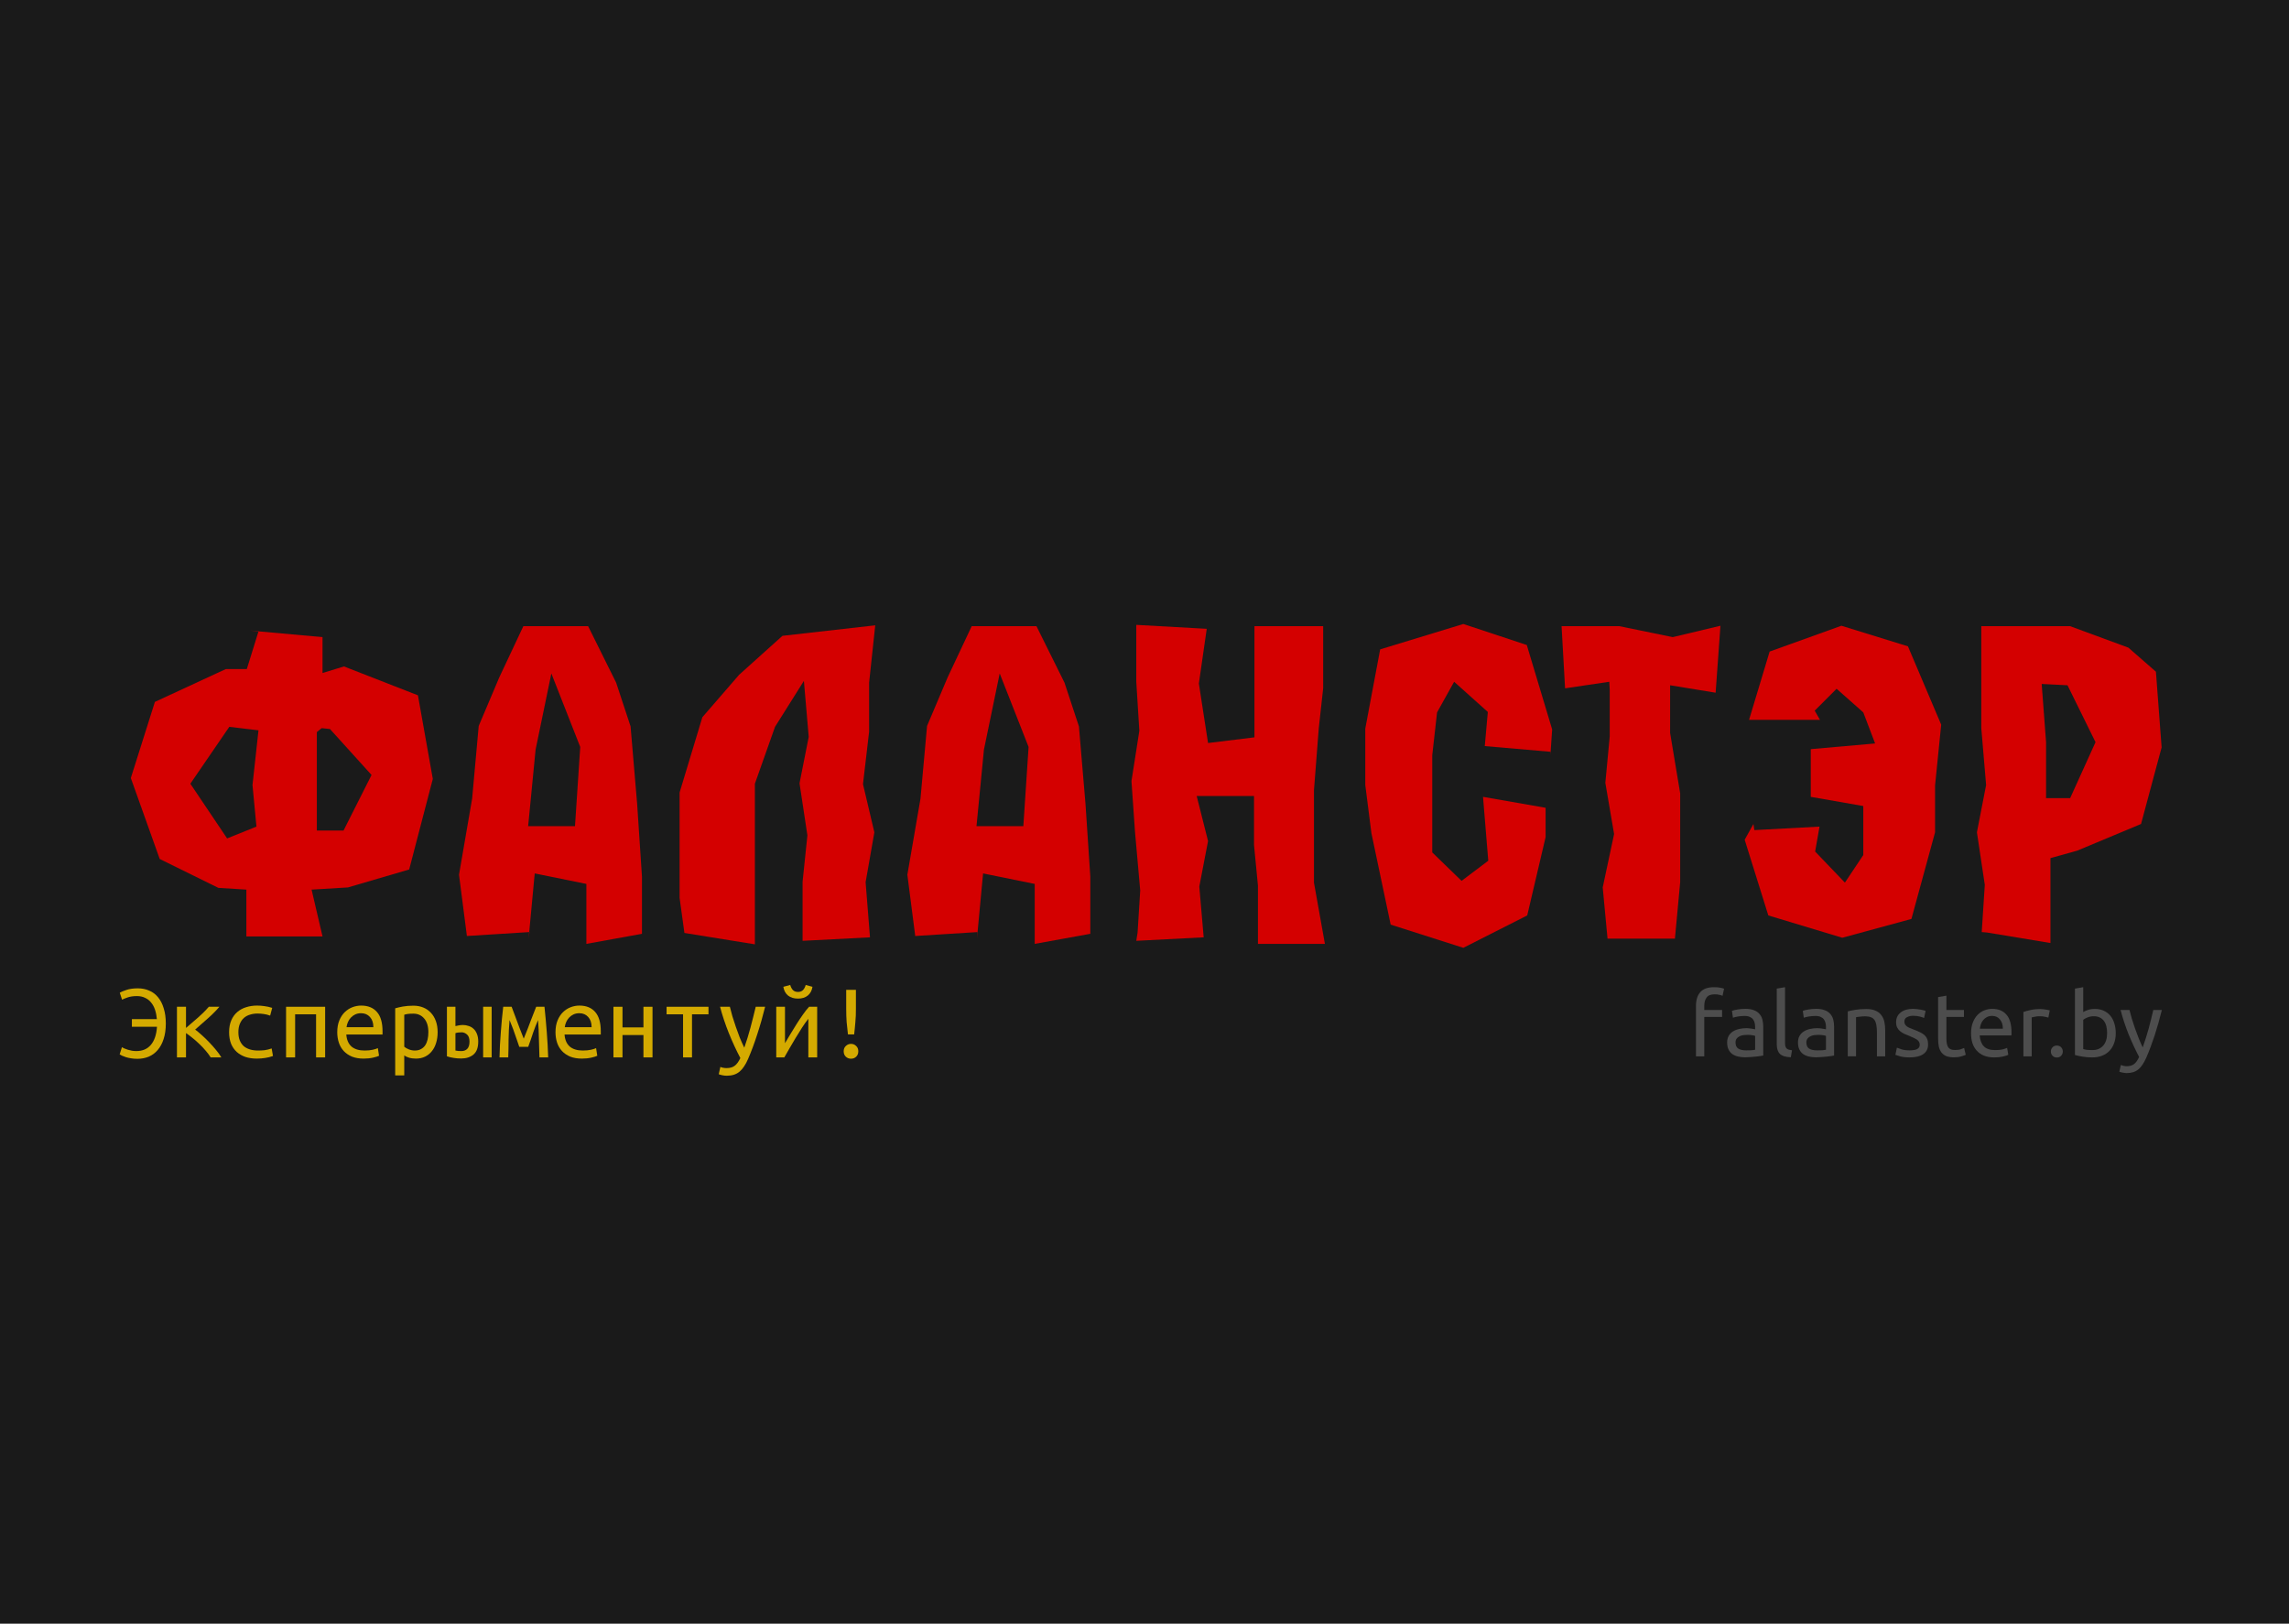
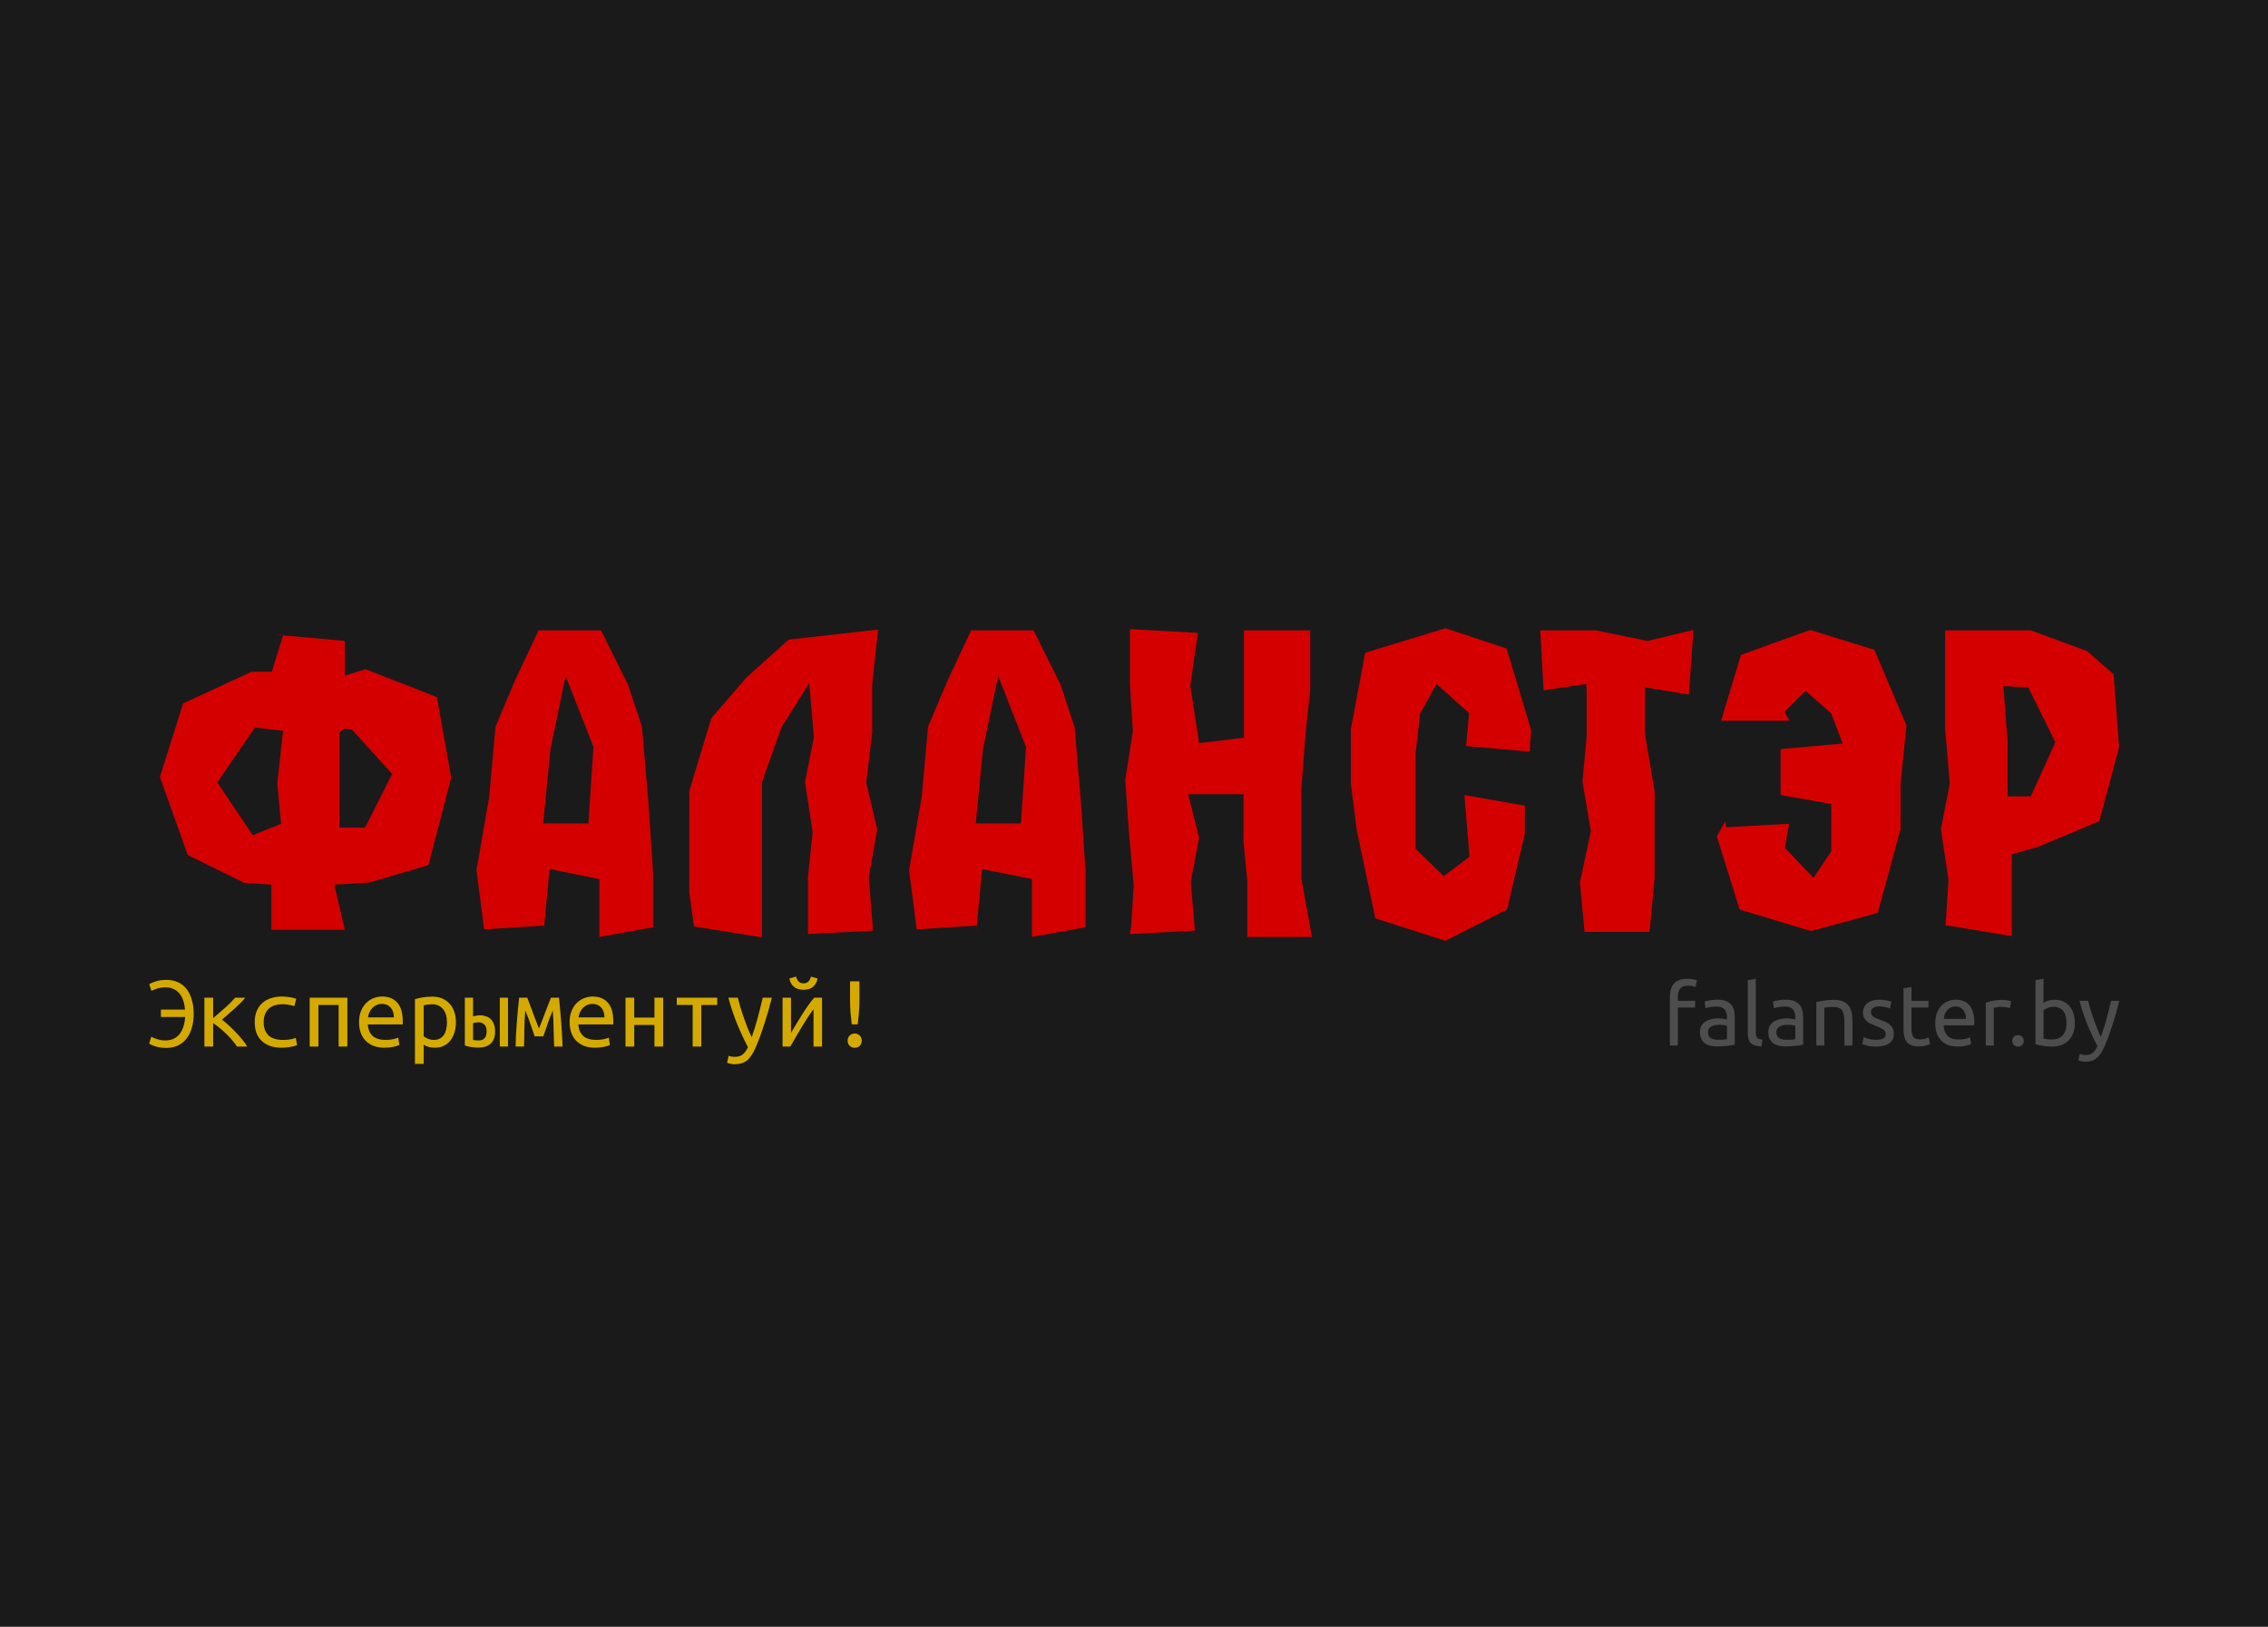
- <svg xmlns="http://www.w3.org/2000/svg" width="524.409" height="372.047" id="svg2" version="1.1">
+ <svg xmlns="http://www.w3.org/2000/svg" width="538.583" height="386.22" id="svg2" version="1.1">
  <defs id="defs4" />
-   <g id="layer1" transform="translate(0,-680.3149)">
-     <path style="fill:#1a1a1a;fill-opacity:1;fill-rule:nonzero;stroke:none" d="m 0,680.315 524.409,0 0,372.047 -524.409,0 z" id="rect2985" />
+   <g id="layer1" transform="translate(8,-674.1416)">
+     <path style="fill:#1a1a1a;fill-opacity:1;fill-rule:nonzero;stroke:none" d="m -8,674.142 538.583,0 0,386.22 -538.583,0 z" id="rect2985" />
    <g style="font-size:20.418px;font-style:normal;font-variant:normal;font-weight:normal;font-stretch:normal;line-height:125%;letter-spacing:0px;word-spacing:0px;fill:#4d4d4d;fill-opacity:1;stroke:none;font-family:Ubuntu;-inkscape-font-specification:Ubuntu" id="text2995">
      <path d="m 392.694,906.518 c 0.558,2e-5 1.035,0.041 1.429,0.123 0.408,0.082 0.694,0.157 0.858,0.225 l -0.347,1.633 c -0.163,-0.082 -0.395,-0.157 -0.694,-0.225 -0.299,-0.082 -0.667,-0.122 -1.103,-0.123 -0.885,2e-5 -1.504,0.245 -1.858,0.735 -0.354,0.476 -0.531,1.123 -0.531,1.94 l 0,0.919 4.084,0 0,1.593 -4.084,0 0,9.025 -1.899,0 0,-11.577 c -1e-5,-1.361 0.333,-2.409 1,-3.144 0.667,-0.749 1.715,-1.123 3.144,-1.123" style="fill:#4d4d4d;font-family:Ubuntu;-inkscape-font-specification:Ubuntu" id="path3014" />
-       <path d="m 400.039,920.994 c 0.449,0 0.844,-0.007 1.184,-0.02 0.354,-0.027 0.647,-0.068 0.878,-0.123 l 0,-3.165 c -0.136,-0.068 -0.361,-0.123 -0.674,-0.163 -0.299,-0.054 -0.667,-0.082 -1.103,-0.082 -0.286,0 -0.592,0.02 -0.919,0.061 -0.313,0.041 -0.606,0.129 -0.878,0.265 -0.259,0.123 -0.476,0.299 -0.653,0.531 -0.177,0.218 -0.265,0.51 -0.265,0.878 0,0.681 0.218,1.157 0.653,1.429 0.436,0.259 1.028,0.388 1.776,0.388 m -0.163,-9.515 c 0.762,10e-6 1.402,0.102 1.919,0.306 0.531,0.191 0.953,0.47 1.266,0.837 0.327,0.354 0.558,0.783 0.694,1.286 0.136,0.49 0.204,1.035 0.204,1.633 l 0,6.636 c -0.163,0.027 -0.395,0.068 -0.694,0.123 -0.286,0.041 -0.613,0.082 -0.98,0.123 -0.368,0.041 -0.769,0.075 -1.205,0.102 -0.422,0.041 -0.844,0.061 -1.266,0.061 -0.599,0 -1.15,-0.061 -1.654,-0.184 -0.504,-0.123 -0.939,-0.313 -1.307,-0.572 -0.368,-0.272 -0.653,-0.626 -0.858,-1.062 -0.204,-0.436 -0.306,-0.96 -0.306,-1.572 0,-0.585 0.116,-1.089 0.347,-1.511 0.245,-0.422 0.572,-0.762 0.98,-1.021 0.408,-0.259 0.885,-0.449 1.429,-0.572 0.544,-0.122 1.116,-0.184 1.715,-0.184 0.191,0 0.388,0.014 0.592,0.041 0.204,0.014 0.395,0.041 0.572,0.082 0.191,0.027 0.354,0.054 0.49,0.082 0.136,0.027 0.231,0.048 0.286,0.061 l 0,-0.531 c -1e-5,-0.313 -0.034,-0.619 -0.102,-0.919 -0.068,-0.313 -0.191,-0.585 -0.368,-0.817 -0.177,-0.245 -0.422,-0.436 -0.735,-0.572 -0.299,-0.15 -0.694,-0.225 -1.184,-0.225 -0.626,10e-6 -1.177,0.048 -1.654,0.143 -0.463,0.082 -0.81,0.17 -1.041,0.265 l -0.225,-1.572 c 0.245,-0.109 0.653,-0.211 1.225,-0.306 0.572,-0.109 1.191,-0.163 1.858,-0.163" style="fill:#4d4d4d;font-family:Ubuntu;-inkscape-font-specification:Ubuntu" id="path3016" />
+       <path d="m 400.039,920.994 c 0.449,0 0.844,-0.007 1.184,-0.02 0.354,-0.027 0.647,-0.068 0.878,-0.123 l 0,-3.165 c -0.136,-0.068 -0.361,-0.123 -0.674,-0.163 -0.299,-0.054 -0.667,-0.082 -1.103,-0.082 -0.286,0 -0.592,0.02 -0.919,0.061 -0.313,0.041 -0.606,0.129 -0.878,0.265 -0.259,0.123 -0.476,0.299 -0.653,0.531 -0.177,0.218 -0.265,0.51 -0.265,0.878 0,0.681 0.218,1.157 0.653,1.429 0.436,0.259 1.028,0.388 1.776,0.388 m -0.163,-9.515 c 0.762,1e-5 1.402,0.102 1.919,0.306 0.531,0.191 0.953,0.47 1.266,0.837 0.327,0.354 0.558,0.783 0.694,1.286 0.136,0.49 0.204,1.035 0.204,1.633 l 0,6.636 c -0.163,0.027 -0.395,0.068 -0.694,0.123 -0.286,0.041 -0.613,0.082 -0.98,0.123 -0.368,0.041 -0.769,0.075 -1.205,0.102 -0.422,0.041 -0.844,0.061 -1.266,0.061 -0.599,0 -1.15,-0.061 -1.654,-0.184 -0.504,-0.123 -0.939,-0.313 -1.307,-0.572 -0.368,-0.272 -0.653,-0.626 -0.858,-1.062 -0.204,-0.436 -0.306,-0.96 -0.306,-1.572 0,-0.585 0.116,-1.089 0.347,-1.511 0.245,-0.422 0.572,-0.762 0.98,-1.021 0.408,-0.259 0.885,-0.449 1.429,-0.572 0.544,-0.122 1.116,-0.184 1.715,-0.184 0.191,0 0.388,0.014 0.592,0.041 0.204,0.014 0.395,0.041 0.572,0.082 0.191,0.027 0.354,0.054 0.49,0.082 0.136,0.027 0.231,0.048 0.286,0.061 l 0,-0.531 c -1e-5,-0.313 -0.034,-0.619 -0.102,-0.919 -0.068,-0.313 -0.191,-0.585 -0.368,-0.817 -0.177,-0.245 -0.422,-0.436 -0.735,-0.572 -0.299,-0.15 -0.694,-0.225 -1.184,-0.225 -0.626,1e-5 -1.177,0.048 -1.654,0.143 -0.463,0.082 -0.81,0.17 -1.041,0.265 l -0.225,-1.572 c 0.245,-0.109 0.653,-0.211 1.225,-0.306 0.572,-0.109 1.191,-0.163 1.858,-0.163" style="fill:#4d4d4d;font-family:Ubuntu;-inkscape-font-specification:Ubuntu" id="path3016" />
      <path d="m 410.279,922.566 c -1.171,-0.027 -2.001,-0.279 -2.491,-0.755 -0.49,-0.476 -0.735,-1.218 -0.735,-2.226 l 0,-12.741 1.899,-0.327 0,12.761 c 0,0.313 0.027,0.572 0.082,0.776 0.054,0.204 0.143,0.368 0.265,0.49 0.123,0.123 0.286,0.218 0.49,0.286 0.204,0.054 0.456,0.102 0.755,0.143 l -0.265,1.593" style="fill:#4d4d4d;font-family:Ubuntu;-inkscape-font-specification:Ubuntu" id="path3018" />
-       <path d="m 416.27,920.994 c 0.449,0 0.844,-0.007 1.184,-0.02 0.354,-0.027 0.647,-0.068 0.878,-0.123 l 0,-3.165 c -0.136,-0.068 -0.361,-0.123 -0.674,-0.163 -0.299,-0.054 -0.667,-0.082 -1.103,-0.082 -0.286,0 -0.592,0.02 -0.919,0.061 -0.313,0.041 -0.606,0.129 -0.878,0.265 -0.259,0.123 -0.476,0.299 -0.653,0.531 -0.177,0.218 -0.265,0.51 -0.265,0.878 0,0.681 0.218,1.157 0.653,1.429 0.436,0.259 1.028,0.388 1.776,0.388 m -0.163,-9.515 c 0.762,10e-6 1.402,0.102 1.919,0.306 0.531,0.191 0.953,0.47 1.266,0.837 0.327,0.354 0.558,0.783 0.694,1.286 0.136,0.49 0.204,1.035 0.204,1.633 l 0,6.636 c -0.163,0.027 -0.395,0.068 -0.694,0.123 -0.286,0.041 -0.613,0.082 -0.98,0.123 -0.368,0.041 -0.769,0.075 -1.205,0.102 -0.422,0.041 -0.844,0.061 -1.266,0.061 -0.599,0 -1.15,-0.061 -1.654,-0.184 -0.504,-0.123 -0.939,-0.313 -1.307,-0.572 -0.368,-0.272 -0.653,-0.626 -0.858,-1.062 -0.204,-0.436 -0.306,-0.96 -0.306,-1.572 0,-0.585 0.116,-1.089 0.347,-1.511 0.245,-0.422 0.572,-0.762 0.98,-1.021 0.408,-0.259 0.885,-0.449 1.429,-0.572 0.544,-0.122 1.116,-0.184 1.715,-0.184 0.191,0 0.388,0.014 0.592,0.041 0.204,0.014 0.395,0.041 0.572,0.082 0.191,0.027 0.354,0.054 0.49,0.082 0.136,0.027 0.231,0.048 0.286,0.061 l 0,-0.531 c 0,-0.313 -0.034,-0.619 -0.102,-0.919 -0.068,-0.313 -0.191,-0.585 -0.368,-0.817 -0.177,-0.245 -0.422,-0.436 -0.735,-0.572 -0.299,-0.15 -0.694,-0.225 -1.184,-0.225 -0.626,10e-6 -1.177,0.048 -1.654,0.143 -0.463,0.082 -0.81,0.17 -1.041,0.265 l -0.225,-1.572 c 0.245,-0.109 0.653,-0.211 1.225,-0.306 0.572,-0.109 1.191,-0.163 1.858,-0.163" style="fill:#4d4d4d;font-family:Ubuntu;-inkscape-font-specification:Ubuntu" id="path3020" />
+       <path d="m 416.27,920.994 c 0.449,0 0.844,-0.007 1.184,-0.02 0.354,-0.027 0.647,-0.068 0.878,-0.123 l 0,-3.165 c -0.136,-0.068 -0.361,-0.123 -0.674,-0.163 -0.299,-0.054 -0.667,-0.082 -1.103,-0.082 -0.286,0 -0.592,0.02 -0.919,0.061 -0.313,0.041 -0.606,0.129 -0.878,0.265 -0.259,0.123 -0.476,0.299 -0.653,0.531 -0.177,0.218 -0.265,0.51 -0.265,0.878 0,0.681 0.218,1.157 0.653,1.429 0.436,0.259 1.028,0.388 1.776,0.388 m -0.163,-9.515 c 0.762,1e-5 1.402,0.102 1.919,0.306 0.531,0.191 0.953,0.47 1.266,0.837 0.327,0.354 0.558,0.783 0.694,1.286 0.136,0.49 0.204,1.035 0.204,1.633 l 0,6.636 c -0.163,0.027 -0.395,0.068 -0.694,0.123 -0.286,0.041 -0.613,0.082 -0.98,0.123 -0.368,0.041 -0.769,0.075 -1.205,0.102 -0.422,0.041 -0.844,0.061 -1.266,0.061 -0.599,0 -1.15,-0.061 -1.654,-0.184 -0.504,-0.123 -0.939,-0.313 -1.307,-0.572 -0.368,-0.272 -0.653,-0.626 -0.858,-1.062 -0.204,-0.436 -0.306,-0.96 -0.306,-1.572 0,-0.585 0.116,-1.089 0.347,-1.511 0.245,-0.422 0.572,-0.762 0.98,-1.021 0.408,-0.259 0.885,-0.449 1.429,-0.572 0.544,-0.122 1.116,-0.184 1.715,-0.184 0.191,0 0.388,0.014 0.592,0.041 0.204,0.014 0.395,0.041 0.572,0.082 0.191,0.027 0.354,0.054 0.49,0.082 0.136,0.027 0.231,0.048 0.286,0.061 l 0,-0.531 c 0,-0.313 -0.034,-0.619 -0.102,-0.919 -0.068,-0.313 -0.191,-0.585 -0.368,-0.817 -0.177,-0.245 -0.422,-0.436 -0.735,-0.572 -0.299,-0.15 -0.694,-0.225 -1.184,-0.225 -0.626,1e-5 -1.177,0.048 -1.654,0.143 -0.463,0.082 -0.81,0.17 -1.041,0.265 l -0.225,-1.572 c 0.245,-0.109 0.653,-0.211 1.225,-0.306 0.572,-0.109 1.191,-0.163 1.858,-0.163" style="fill:#4d4d4d;font-family:Ubuntu;-inkscape-font-specification:Ubuntu" id="path3020" />
      <path d="m 423.324,912.051 c 0.436,-0.109 1.014,-0.225 1.736,-0.347 0.721,-0.122 1.552,-0.184 2.491,-0.184 0.844,10e-6 1.545,0.123 2.103,0.368 0.558,0.231 1,0.565 1.327,1 0.34,0.422 0.579,0.932 0.715,1.531 0.136,0.599 0.204,1.259 0.204,1.981 l 0,5.962 -1.899,0 0,-5.554 c -10e-6,-0.653 -0.048,-1.211 -0.143,-1.674 -0.082,-0.463 -0.225,-0.837 -0.429,-1.123 -0.204,-0.286 -0.476,-0.49 -0.817,-0.613 -0.34,-0.136 -0.762,-0.204 -1.266,-0.204 -0.204,0 -0.415,0.007 -0.633,0.02 -0.218,0.014 -0.429,0.034 -0.633,0.061 -0.191,0.014 -0.368,0.034 -0.531,0.061 -0.15,0.027 -0.259,0.048 -0.327,0.061 l 0,8.964 -1.899,0 0,-10.311" style="fill:#4d4d4d;font-family:Ubuntu;-inkscape-font-specification:Ubuntu" id="path3022" />
      <path d="m 437.519,920.994 c 0.776,0 1.348,-0.102 1.715,-0.306 0.381,-0.204 0.572,-0.531 0.572,-0.98 -1e-5,-0.463 -0.184,-0.83 -0.551,-1.103 -0.368,-0.272 -0.973,-0.579 -1.817,-0.919 -0.408,-0.163 -0.803,-0.327 -1.184,-0.49 -0.368,-0.177 -0.687,-0.381 -0.96,-0.613 -0.272,-0.231 -0.49,-0.51 -0.653,-0.837 -0.163,-0.327 -0.245,-0.728 -0.245,-1.205 0,-0.939 0.347,-1.681 1.041,-2.226 0.694,-0.558 1.64,-0.837 2.838,-0.837 0.299,10e-6 0.599,0.02 0.898,0.061 0.299,0.027 0.579,0.068 0.837,0.123 0.259,0.041 0.483,0.088 0.674,0.143 0.204,0.054 0.361,0.102 0.47,0.143 l -0.347,1.633 c -0.204,-0.109 -0.524,-0.218 -0.96,-0.327 -0.436,-0.122 -0.96,-0.184 -1.572,-0.184 -0.531,10e-6 -0.994,0.109 -1.388,0.327 -0.395,0.204 -0.592,0.531 -0.592,0.98 0,0.231 0.041,0.436 0.123,0.613 0.095,0.177 0.231,0.34 0.408,0.49 0.191,0.136 0.422,0.265 0.694,0.388 0.272,0.123 0.599,0.252 0.98,0.388 0.504,0.191 0.953,0.381 1.348,0.572 0.395,0.177 0.728,0.388 1,0.633 0.286,0.245 0.504,0.544 0.653,0.898 0.15,0.34 0.225,0.762 0.225,1.266 0,0.98 -0.368,1.722 -1.103,2.226 -0.721,0.504 -1.756,0.755 -3.104,0.755 -0.939,0 -1.674,-0.082 -2.205,-0.245 -0.531,-0.15 -0.892,-0.265 -1.082,-0.347 l 0.347,-1.633 c 0.218,0.082 0.565,0.204 1.041,0.368 0.476,0.163 1.109,0.245 1.899,0.245" style="fill:#4d4d4d;font-family:Ubuntu;-inkscape-font-specification:Ubuntu" id="path3024" />
      <path d="m 445.918,911.745 4.022,0 0,1.593 -4.022,0 0,4.9 c 0,0.531 0.041,0.973 0.123,1.327 0.082,0.34 0.204,0.613 0.368,0.817 0.163,0.191 0.368,0.327 0.613,0.408 0.245,0.082 0.531,0.123 0.858,0.123 0.572,10e-6 1.028,-0.061 1.368,-0.184 0.354,-0.136 0.599,-0.231 0.735,-0.286 l 0.368,1.572 c -0.191,0.095 -0.524,0.211 -1,0.347 -0.476,0.15 -1.021,0.225 -1.633,0.225 -0.721,0 -1.32,-0.088 -1.797,-0.265 -0.463,-0.191 -0.837,-0.47 -1.123,-0.837 -0.286,-0.368 -0.49,-0.817 -0.613,-1.348 -0.109,-0.544 -0.163,-1.171 -0.163,-1.878 l 0,-9.474 1.899,-0.327 0,3.287" style="fill:#4d4d4d;font-family:Ubuntu;-inkscape-font-specification:Ubuntu" id="path3026" />
      <path d="m 451.565,917.074 c 0,-0.939 0.136,-1.756 0.408,-2.45 0.272,-0.708 0.633,-1.293 1.082,-1.756 0.449,-0.463 0.966,-0.81 1.552,-1.041 0.585,-0.231 1.184,-0.347 1.797,-0.347 1.429,10e-6 2.525,0.449 3.287,1.348 0.762,0.885 1.143,2.239 1.143,4.063 -1e-5,0.082 -1e-5,0.191 0,0.327 -1e-5,0.123 -0.007,0.238 -0.02,0.347 l -7.269,0 c 0.082,1.103 0.402,1.94 0.96,2.511 0.558,0.572 1.429,0.858 2.614,0.858 0.667,0 1.225,-0.054 1.674,-0.163 0.463,-0.123 0.81,-0.238 1.041,-0.347 l 0.265,1.593 c -0.231,0.123 -0.64,0.252 -1.225,0.388 -0.572,0.136 -1.225,0.204 -1.96,0.204 -0.926,0 -1.729,-0.136 -2.409,-0.408 -0.667,-0.286 -1.218,-0.674 -1.654,-1.164 -0.436,-0.49 -0.762,-1.069 -0.98,-1.736 -0.204,-0.681 -0.306,-1.422 -0.306,-2.226 m 7.289,-1.041 c 0.014,-0.858 -0.204,-1.559 -0.653,-2.103 -0.436,-0.558 -1.041,-0.837 -1.817,-0.837 -0.436,10e-6 -0.824,0.088 -1.164,0.265 -0.327,0.163 -0.606,0.381 -0.837,0.653 -0.231,0.272 -0.415,0.585 -0.551,0.939 -0.123,0.354 -0.204,0.715 -0.245,1.082 l 5.268,0" style="fill:#4d4d4d;font-family:Ubuntu;-inkscape-font-specification:Ubuntu" id="path3028" />
-       <path d="m 467.483,911.52 c 0.163,10e-6 0.347,0.014 0.551,0.041 0.218,0.014 0.429,0.041 0.633,0.082 0.204,0.027 0.388,0.061 0.551,0.102 0.177,0.027 0.306,0.054 0.388,0.082 l -0.327,1.654 c -0.15,-0.054 -0.402,-0.116 -0.755,-0.184 -0.34,-0.082 -0.783,-0.122 -1.327,-0.123 -0.354,10e-6 -0.708,0.041 -1.062,0.123 -0.34,0.068 -0.565,0.116 -0.674,0.143 l 0,8.923 -1.899,0 0,-10.168 c 0.449,-0.163 1.007,-0.313 1.674,-0.449 0.667,-0.15 1.416,-0.225 2.246,-0.225" style="fill:#4d4d4d;font-family:Ubuntu;-inkscape-font-specification:Ubuntu" id="path3030" />
+       <path d="m 467.483,911.52 c 0.163,10e-6 0.347,0.014 0.551,0.041 0.218,0.014 0.429,0.041 0.633,0.082 0.204,0.027 0.388,0.061 0.551,0.102 0.177,0.027 0.306,0.054 0.388,0.082 l -0.327,1.654 c -0.15,-0.054 -0.402,-0.116 -0.755,-0.184 -0.34,-0.082 -0.783,-0.122 -1.327,-0.123 -0.354,1e-5 -0.708,0.041 -1.062,0.123 -0.34,0.068 -0.565,0.116 -0.674,0.143 l 0,8.923 -1.899,0 0,-10.168 c 0.449,-0.163 1.007,-0.313 1.674,-0.449 0.667,-0.15 1.416,-0.225 2.246,-0.225" style="fill:#4d4d4d;font-family:Ubuntu;-inkscape-font-specification:Ubuntu" id="path3030" />
      <path d="m 472.588,921.26 c -1e-5,0.368 -0.123,0.687 -0.368,0.96 -0.245,0.272 -0.579,0.408 -1,0.408 -0.422,0 -0.755,-0.136 -1,-0.408 -0.245,-0.272 -0.368,-0.592 -0.368,-0.96 0,-0.368 0.123,-0.687 0.368,-0.96 0.245,-0.272 0.579,-0.408 1,-0.408 0.422,0 0.755,0.136 1,0.408 0.245,0.272 0.368,0.592 0.368,0.96" style="fill:#4d4d4d;font-family:Ubuntu;-inkscape-font-specification:Ubuntu" id="path3032" />
      <path d="m 477.266,912.214 c 0.231,-0.15 0.579,-0.306 1.041,-0.47 0.476,-0.163 1.021,-0.245 1.633,-0.245 0.762,10e-6 1.436,0.136 2.021,0.408 0.599,0.272 1.103,0.653 1.511,1.143 0.408,0.49 0.715,1.075 0.919,1.756 0.218,0.681 0.327,1.429 0.327,2.246 -10e-6,0.858 -0.129,1.633 -0.388,2.328 -0.245,0.681 -0.599,1.259 -1.062,1.736 -0.463,0.476 -1.021,0.844 -1.674,1.103 -0.653,0.259 -1.388,0.388 -2.205,0.388 -0.885,0 -1.667,-0.061 -2.348,-0.184 -0.681,-0.123 -1.239,-0.245 -1.674,-0.368 l 0,-15.212 1.899,-0.327 0,5.697 m 0,8.494 c 0.191,0.054 0.456,0.109 0.796,0.163 0.354,0.041 0.789,0.061 1.307,0.061 1.021,0 1.838,-0.333 2.45,-1 0.613,-0.681 0.919,-1.64 0.919,-2.879 0,-0.544 -0.054,-1.055 -0.163,-1.531 -0.109,-0.476 -0.286,-0.885 -0.531,-1.225 -0.245,-0.354 -0.565,-0.626 -0.96,-0.817 -0.381,-0.204 -0.844,-0.306 -1.388,-0.306 -0.517,10e-6 -0.994,0.088 -1.429,0.265 -0.436,0.177 -0.769,0.361 -1,0.551 l 0,6.718" style="fill:#4d4d4d;font-family:Ubuntu;-inkscape-font-specification:Ubuntu" id="path3034" />
      <path d="m 485.886,924.343 c 0.15,0.068 0.34,0.129 0.572,0.184 0.245,0.068 0.483,0.102 0.715,0.102 0.749,0 1.334,-0.17 1.756,-0.51 0.422,-0.327 0.803,-0.864 1.143,-1.613 -0.858,-1.633 -1.661,-3.362 -2.409,-5.186 -0.735,-1.838 -1.348,-3.696 -1.838,-5.574 l 2.042,0 c 0.15,0.613 0.327,1.273 0.531,1.981 0.218,0.708 0.456,1.436 0.715,2.185 0.259,0.749 0.538,1.497 0.837,2.246 0.299,0.749 0.613,1.47 0.939,2.164 0.517,-1.429 0.966,-2.845 1.348,-4.247 0.381,-1.402 0.742,-2.845 1.082,-4.329 l 1.96,0 c -0.49,2.001 -1.035,3.927 -1.633,5.778 -0.599,1.838 -1.246,3.56 -1.94,5.166 -0.272,0.613 -0.558,1.137 -0.858,1.572 -0.286,0.449 -0.606,0.817 -0.96,1.103 -0.354,0.286 -0.755,0.497 -1.205,0.633 -0.436,0.136 -0.932,0.204 -1.491,0.204 -0.15,-10e-6 -0.306,-0.014 -0.47,-0.041 -0.163,-0.014 -0.327,-0.041 -0.49,-0.082 -0.15,-0.027 -0.293,-0.061 -0.429,-0.102 -0.123,-0.041 -0.211,-0.075 -0.265,-0.102 l 0.347,-1.531" style="fill:#4d4d4d;font-family:Ubuntu;-inkscape-font-specification:Ubuntu" id="path3036" />
    </g>
    <g style="font-size:100.269px;font-style:normal;font-variant:normal;font-weight:600;font-stretch:normal;line-height:125%;letter-spacing:0px;word-spacing:0px;fill:#d40000;fill-opacity:1;stroke:none;font-family:a_AlternaBrk;-inkscape-font-specification:a_AlternaBrk Semi-Bold" id="text2988">
-       <path d="m 73.691,847.162 -1.103,0.902 0,22.56 6.116,0 6.417,-12.734 -9.526,-10.528 -1.905,-0.201 m -14.439,-22.26 -2.005,-0.1 16.645,1.504 0,8.222 4.913,-1.504 16.945,6.618 3.409,19.151 -5.415,20.756 -14.038,4.111 -8.322,0.501 2.507,10.729 -17.447,0 0,-10.729 -6.417,-0.401 -13.436,-6.618 -6.618,-18.55 5.515,-17.447 16.244,-7.52 4.813,0 2.707,-8.723 m 0,22.46 0,0.301 -6.718,-0.802 -8.924,13.035 8.423,12.534 6.718,-2.707 -0.902,-9.526 1.404,-12.834" style="" id="path3039" />
-       <path d="m 120.901,870.624 -0.1,-1.003 10.929,0 1.203,-18.149 -6.618,-16.845 -3.61,17.447 -1.805,18.55 m 0.201,24.766 0.201,-1.504 -14.338,0.902 -1.805,-14.038 3.008,-17.447 1.504,-16.645 4.713,-11.13 5.515,-11.731 14.84,0 6.417,12.935 3.309,10.027 1.504,17.748 1.103,16.645 0,13.135 -12.734,2.306 0,-13.737 -11.832,-2.406 -1.404,14.94" style="" id="path3041" />
-       <path d="m 183.872,895.892 0,-0.702 0,-12.834 1.103,-10.628 -1.805,-11.932 2.106,-10.628 -1.103,-12.834 -6.618,10.528 -4.612,13.035 0,36.799 -16.143,-2.607 -1.103,-8.021 0,-24.165 5.214,-17.246 8.423,-9.726 9.927,-8.924 21.257,-2.406 -1.404,13.135 0,11.23 -1.404,12.032 2.607,11.03 -2.005,11.431 1.003,12.634 -15.441,0.802" style="" id="path3043" />
-       <path d="m 223.618,870.624 -0.1,-1.003 10.929,0 1.203,-18.149 -6.618,-16.845 -3.61,17.447 -1.805,18.55 m 0.201,24.766 0.201,-1.504 -14.338,0.902 -1.805,-14.038 3.008,-17.447 1.504,-16.645 4.713,-11.13 5.515,-11.731 14.84,0 6.417,12.935 3.309,10.027 1.504,17.748 1.103,16.645 0,13.135 -12.734,2.306 0,-13.737 -11.832,-2.406 -1.404,14.94" style="" id="path3045" />
-       <path d="m 260.321,895.892 0.301,-1.905 0.602,-9.626 -1.203,-13.536 -0.802,-11.531 1.805,-11.531 -0.702,-11.23 0,-13.035 16.143,0.902 -1.805,12.534 2.106,13.637 10.628,-1.303 0,-25.468 15.742,0 0,14.238 -1.003,9.124 -1.103,14.238 0,21.157 2.507,14.038 -15.341,0 0,-13.336 -0.902,-9.325 0,-11.23 -13.135,0 2.607,10.328 -2.005,10.428 1.003,11.631 -15.441,0.802" style="" id="path3047" />
-       <path d="m 355.2,853.278 0,-0.702 -15.04,-1.304 0.702,-7.821 -7.721,-6.919 -3.91,7.019 -1.103,9.826 0,22.26 6.718,6.517 6.116,-4.612 -1.203,-14.639 14.338,2.507 0,6.718 -4.211,17.948 -14.639,7.42 -16.645,-5.314 -4.412,-20.956 -1.404,-11.03 0,-12.935 3.409,-18.149 19.051,-5.816 14.539,4.813 5.816,19.352 -0.401,5.816" style="" id="path3049" />
-       <path d="m 368.786,838.338 -0.1,-1.805 -10.127,1.504 -0.802,-14.238 13.235,0 12.233,2.507 10.929,-2.607 -1.103,15.341 -10.428,-1.705 0,10.929 2.306,13.837 0,20.355 -1.203,12.935 -15.441,0 -1.103,-11.731 2.607,-12.233 -2.005,-11.731 1.003,-10.628 0,-10.729" style="" id="path3051" />
-       <path d="m 401.711,869.12 0.201,1.404 14.94,-0.802 -1.003,5.715 6.818,7.119 4.211,-6.317 0,-11.23 -12.032,-2.106 0,-10.929 14.74,-1.303 -2.707,-7.119 -6.116,-5.415 -5.013,5.013 1.203,2.106 -16.244,0 4.713,-15.642 16.444,-5.916 15.241,4.713 7.62,17.948 -1.404,13.937 0,10.729 -5.415,19.853 -15.842,4.312 -16.945,-5.114 -5.415,-17.346 2.005,-3.61" style="" id="path3053" />
-       <path d="m 468.753,863.706 -0.201,-0.501 5.715,0 5.816,-12.834 -6.417,-13.035 -5.916,-0.301 1.003,13.336 0,13.336 m -13.536,30.281 -1.203,-0.1 0.702,-10.829 -1.805,-12.032 2.106,-10.829 -1.103,-13.035 0,-23.363 20.355,0 13.336,4.913 6.317,5.515 1.303,17.346 -4.713,17.547 -14.639,6.116 -6.116,1.705 0,19.452 -14.539,-2.406" style="" id="path3055" />
+       <path d="m 73.691,847.162 -1.103,0.902 0,22.56 6.116,0 6.417,-12.734 -9.526,-10.528 -1.905,-0.201 m -14.439,-22.26 -2.005,-0.1 16.645,1.504 0,8.222 4.913,-1.504 16.945,6.618 3.409,19.151 -5.415,20.756 -14.038,4.111 -8.322,0.501 2.507,10.729 -17.447,0 0,-10.729 -6.417,-0.401 -13.436,-6.618 -6.618,-18.55 5.515,-17.447 16.244,-7.52 4.813,0 2.707,-8.723 m 0,22.46 0,0.301 -6.718,-0.802 -8.924,13.035 8.423,12.534 6.718,-2.707 -0.902,-9.526 1.404,-12.834" id="path3039" />
+       <path d="m 120.901,870.624 -0.1,-1.003 10.929,0 1.203,-18.149 -6.618,-16.845 -3.61,17.447 -1.805,18.55 m 0.201,24.766 0.201,-1.504 -14.338,0.902 -1.805,-14.038 3.008,-17.447 1.504,-16.645 4.713,-11.13 5.515,-11.731 14.84,0 6.417,12.935 3.309,10.027 1.504,17.748 1.103,16.645 0,13.135 -12.734,2.306 0,-13.737 -11.832,-2.406 -1.404,14.94" id="path3041" />
+       <path d="m 183.872,895.892 0,-0.702 0,-12.834 1.103,-10.628 -1.805,-11.932 2.106,-10.628 -1.103,-12.834 -6.618,10.528 -4.612,13.035 0,36.799 -16.143,-2.607 -1.103,-8.021 0,-24.165 5.214,-17.246 8.423,-9.726 9.927,-8.924 21.257,-2.406 -1.404,13.135 0,11.23 -1.404,12.032 2.607,11.03 -2.005,11.431 1.003,12.634 -15.441,0.802" id="path3043" />
+       <path d="m 223.618,870.624 -0.1,-1.003 10.929,0 1.203,-18.149 -6.618,-16.845 -3.61,17.447 -1.805,18.55 m 0.201,24.766 0.201,-1.504 -14.338,0.902 -1.805,-14.038 3.008,-17.447 1.504,-16.645 4.713,-11.13 5.515,-11.731 14.84,0 6.417,12.935 3.309,10.027 1.504,17.748 1.103,16.645 0,13.135 -12.734,2.306 0,-13.737 -11.832,-2.406 -1.404,14.94" id="path3045" />
+       <path d="m 260.321,895.892 0.301,-1.905 0.602,-9.626 -1.203,-13.536 -0.802,-11.531 1.805,-11.531 -0.702,-11.23 0,-13.035 16.143,0.902 -1.805,12.534 2.106,13.637 10.628,-1.303 0,-25.468 15.742,0 0,14.238 -1.003,9.124 -1.103,14.238 0,21.157 2.507,14.038 -15.341,0 0,-13.336 -0.902,-9.325 0,-11.23 -13.135,0 2.607,10.328 -2.005,10.428 1.003,11.631 -15.441,0.802" id="path3047" />
+       <path d="m 355.2,853.278 0,-0.702 -15.04,-1.304 0.702,-7.821 -7.721,-6.919 -3.91,7.019 -1.103,9.826 0,22.26 6.718,6.517 6.116,-4.612 -1.203,-14.639 14.338,2.507 0,6.718 -4.211,17.948 -14.639,7.42 -16.645,-5.314 -4.412,-20.956 -1.404,-11.03 0,-12.935 3.409,-18.149 19.051,-5.816 14.539,4.813 5.816,19.352 -0.401,5.816" id="path3049" />
+       <path d="m 368.786,838.338 -0.1,-1.805 -10.127,1.504 -0.802,-14.238 13.235,0 12.233,2.507 10.929,-2.607 -1.103,15.341 -10.428,-1.705 0,10.929 2.306,13.837 0,20.355 -1.203,12.935 -15.441,0 -1.103,-11.731 2.607,-12.233 -2.005,-11.731 1.003,-10.628 0,-10.729" id="path3051" />
+       <path d="m 401.711,869.12 0.201,1.404 14.94,-0.802 -1.003,5.715 6.818,7.119 4.211,-6.317 0,-11.23 -12.032,-2.106 0,-10.929 14.74,-1.303 -2.707,-7.119 -6.116,-5.415 -5.013,5.013 1.203,2.106 -16.244,0 4.713,-15.642 16.444,-5.916 15.241,4.713 7.62,17.948 -1.404,13.937 0,10.729 -5.415,19.853 -15.842,4.312 -16.945,-5.114 -5.415,-17.346 2.005,-3.61" id="path3053" />
+       <path d="m 468.753,863.706 -0.201,-0.501 5.715,0 5.816,-12.834 -6.417,-13.035 -5.916,-0.301 1.003,13.336 0,13.336 m -13.536,30.281 -1.203,-0.1 0.702,-10.829 -1.805,-12.032 2.106,-10.829 -1.103,-13.035 0,-23.363 20.355,0 13.336,4.913 6.317,5.515 1.303,17.346 -4.713,17.547 -14.639,6.116 -6.116,1.705 0,19.452 -14.539,-2.406" id="path3055" />
    </g>
    <g style="font-size:25.533px;font-style:normal;font-variant:normal;font-weight:normal;font-stretch:normal;line-height:125%;letter-spacing:0px;word-spacing:0px;fill:#d4aa00;fill-opacity:1;stroke:none;font-family:Ubuntu Mono;-inkscape-font-specification:Ubuntu Mono" id="text2990">
      <path d="m 31.564,906.781 c 0.967,2e-5 1.842,0.175 2.625,0.525 0.8,0.333 1.475,0.842 2.025,1.525 0.567,0.683 1,1.533 1.3,2.55 0.317,1 0.475,2.158 0.475,3.475 -1.2e-5,1.333 -0.167,2.508 -0.5,3.525 -0.317,1 -0.767,1.842 -1.35,2.525 -0.567,0.667 -1.25,1.175 -2.05,1.525 -0.8,0.333 -1.675,0.5 -2.625,0.5 -0.55,0 -1.05,-0.042 -1.5,-0.125 -0.433,-0.067 -0.825,-0.158 -1.175,-0.275 -0.333,-0.117 -0.617,-0.225 -0.85,-0.325 -0.233,-0.117 -0.408,-0.217 -0.525,-0.3 l 0.525,-1.65 c 0.133,0.1 0.317,0.2 0.55,0.3 0.25,0.1 0.525,0.2 0.825,0.3 0.3,0.083 0.617,0.158 0.95,0.225 0.333,0.05 0.658,0.075 0.975,0.075 1.417,0 2.525,-0.475 3.325,-1.425 0.817,-0.967 1.283,-2.35 1.4,-4.15 l -5.75,0 0,-1.75 5.725,0 c -0.067,-0.783 -0.208,-1.5 -0.425,-2.15 -0.217,-0.65 -0.517,-1.2 -0.9,-1.65 -0.367,-0.467 -0.825,-0.825 -1.375,-1.075 -0.533,-0.267 -1.158,-0.4 -1.875,-0.4 -0.817,2e-5 -1.517,0.1 -2.1,0.3 -0.583,0.2 -1.017,0.375 -1.3,0.525 l -0.525,-1.6 c 0.3,-0.183 0.8,-0.392 1.5,-0.625 0.717,-0.25 1.592,-0.375 2.625,-0.375" style="font-size:25px;fill:#d4aa00" id="path3058" />
      <path d="m 44.714,916.231 c 0.45,0.333 0.958,0.758 1.525,1.275 0.567,0.5 1.125,1.042 1.675,1.625 0.567,0.583 1.1,1.183 1.6,1.8 0.5,0.6 0.9,1.158 1.2,1.675 l -2.45,0 c -0.317,-0.517 -0.708,-1.042 -1.175,-1.575 -0.467,-0.55 -0.967,-1.075 -1.5,-1.575 -0.517,-0.5 -1.042,-0.958 -1.575,-1.375 -0.517,-0.417 -0.983,-0.767 -1.4,-1.05 l 0,5.575 -2.075,0 0,-11.6 2.075,0 0,4.85 c 0.917,-0.8 1.833,-1.592 2.75,-2.375 0.917,-0.8 1.742,-1.625 2.475,-2.475 l 2.425,0 c -0.717,0.85 -1.583,1.725 -2.6,2.625 -1,0.9 -1.983,1.767 -2.95,2.6" style="font-size:25px;fill:#d4aa00" id="path3060" />
      <path d="m 52.489,916.831 c -2e-6,-1.05 0.167,-1.958 0.5,-2.725 0.333,-0.767 0.792,-1.4 1.375,-1.9 0.583,-0.5 1.258,-0.867 2.025,-1.1 0.783,-0.25 1.617,-0.375 2.5,-0.375 0.567,10e-6 1.125,0.042 1.675,0.125 0.567,0.067 1.167,0.2 1.8,0.4 l -0.475,1.775 c -0.55,-0.2 -1.058,-0.325 -1.525,-0.375 -0.45,-0.067 -0.908,-0.1 -1.375,-0.1 -0.6,1e-5 -1.167,0.083 -1.7,0.25 -0.533,0.15 -1,0.4 -1.4,0.75 -0.383,0.333 -0.692,0.775 -0.925,1.325 -0.233,0.533 -0.35,1.183 -0.35,1.95 -4e-6,0.733 0.108,1.367 0.325,1.9 0.217,0.517 0.517,0.95 0.9,1.3 0.4,0.333 0.875,0.583 1.425,0.75 0.55,0.167 1.158,0.25 1.825,0.25 0.533,0 1.042,-0.025 1.525,-0.075 0.5,-0.067 1.042,-0.2 1.625,-0.4 l 0.3,1.725 c -0.583,0.217 -1.175,0.367 -1.775,0.45 -0.6,0.1 -1.25,0.15 -1.95,0.15 -0.933,0 -1.792,-0.125 -2.575,-0.375 -0.767,-0.267 -1.433,-0.65 -2,-1.15 -0.55,-0.5 -0.983,-1.125 -1.3,-1.875 -0.3,-0.767 -0.45,-1.65 -0.45,-2.65" style="font-size:25px;fill:#d4aa00" id="path3062" />
      <path d="m 74.489,922.606 -2.075,0 0,-9.875 -4.8,0 0,9.875 -2.075,0 0,-11.6 8.95,0 0,11.6" style="font-size:25px;fill:#d4aa00" id="path3064" />
      <path d="m 82.739,910.731 c 1.567,10e-6 2.775,0.492 3.625,1.475 0.85,0.967 1.275,2.442 1.275,4.425 l 0,0.725 -8.3,0 c 0.083,1.2 0.475,2.117 1.175,2.75 0.717,0.617 1.717,0.925 3,0.925 0.733,0 1.358,-0.058 1.875,-0.175 0.517,-0.117 0.908,-0.242 1.175,-0.375 l 0.275,1.75 c -0.25,0.133 -0.7,0.275 -1.35,0.425 -0.65,0.15 -1.383,0.225 -2.2,0.225 -1,0 -1.883,-0.15 -2.65,-0.45 -0.75,-0.317 -1.375,-0.742 -1.875,-1.275 -0.5,-0.533 -0.875,-1.167 -1.125,-1.9 -0.25,-0.75 -0.375,-1.558 -0.375,-2.425 -10e-7,-1.033 0.158,-1.933 0.475,-2.7 0.317,-0.767 0.733,-1.4 1.25,-1.9 0.517,-0.5 1.1,-0.875 1.75,-1.125 0.65,-0.25 1.317,-0.375 2,-0.375 m 2.8,4.95 c -1e-5,-0.983 -0.258,-1.758 -0.775,-2.325 -0.517,-0.583 -1.2,-0.875 -2.05,-0.875 -0.483,10e-6 -0.925,0.092 -1.325,0.275 -0.383,0.183 -0.717,0.425 -1,0.725 -0.283,0.3 -0.508,0.642 -0.675,1.025 -0.167,0.383 -0.275,0.775 -0.325,1.175 l 6.15,0" style="font-size:25px;fill:#d4aa00" id="path3066" />
      <path d="m 98.139,916.831 c -1e-5,-1.35 -0.317,-2.392 -0.95,-3.125 -0.633,-0.75 -1.458,-1.125 -2.475,-1.125 -0.567,10e-6 -1.017,0.025 -1.35,0.075 -0.317,0.05 -0.567,0.108 -0.75,0.175 l 0,7.325 c 0.233,0.217 0.575,0.417 1.025,0.6 0.45,0.183 0.917,0.275 1.4,0.275 0.55,0 1.017,-0.108 1.4,-0.325 0.4,-0.217 0.725,-0.508 0.975,-0.875 0.25,-0.383 0.433,-0.825 0.55,-1.325 0.117,-0.517 0.175,-1.075 0.175,-1.675 m 2.125,0 c -2e-5,0.883 -0.117,1.7 -0.35,2.45 -0.217,0.733 -0.542,1.367 -0.975,1.9 -0.417,0.533 -0.933,0.95 -1.55,1.25 -0.617,0.3 -1.317,0.45 -2.1,0.45 -0.617,0 -1.158,-0.075 -1.625,-0.225 -0.467,-0.15 -0.817,-0.317 -1.05,-0.5 l 0,4.575 -2.075,0 0,-15.375 c 0.45,-0.133 1.025,-0.267 1.725,-0.4 0.717,-0.133 1.533,-0.2 2.45,-0.2 0.833,10e-6 1.592,0.142 2.275,0.425 0.683,0.283 1.267,0.692 1.75,1.225 0.483,0.517 0.858,1.15 1.125,1.9 0.267,0.75 0.4,1.592 0.4,2.525" style="font-size:25px;fill:#d4aa00" id="path3068" />
      <path d="m 105.764,916.856 c -0.267,10e-6 -0.525,0.017 -0.775,0.05 -0.233,0.017 -0.45,0.067 -0.65,0.15 l 0,3.975 c 0.133,0.033 0.342,0.067 0.625,0.1 0.283,0.017 0.533,0.025 0.75,0.025 0.55,0 0.992,-0.167 1.325,-0.5 0.35,-0.35 0.525,-0.908 0.525,-1.675 -1e-5,-0.75 -0.192,-1.292 -0.575,-1.625 -0.383,-0.333 -0.792,-0.5 -1.225,-0.5 m -3.375,-5.85 1.95,0 0,4.425 c 0.183,-0.05 0.425,-0.1 0.725,-0.15 0.317,-0.067 0.642,-0.1 0.975,-0.1 0.467,1e-5 0.908,0.075 1.325,0.225 0.433,0.133 0.808,0.35 1.125,0.65 0.333,0.3 0.592,0.692 0.775,1.175 0.2,0.483 0.3,1.058 0.3,1.725 -1e-5,1.4 -0.367,2.4 -1.1,3 -0.717,0.6 -1.65,0.9 -2.8,0.9 -0.583,0 -1.142,-0.042 -1.675,-0.125 -0.517,-0.067 -1.05,-0.192 -1.6,-0.375 l 0,-11.35 m 10.25,11.6 -1.95,0 0,-11.6 1.95,0 0,11.6" style="font-size:25px;fill:#d4aa00" id="path3070" />
      <path d="m 116.739,914.056 c -0.133,1.517 -0.208,3 -0.225,4.45 -1e-5,1.433 -0.025,2.8 -0.075,4.1 l -2,0 c 0.017,-0.917 0.05,-1.867 0.1,-2.85 0.067,-0.983 0.133,-1.975 0.2,-2.975 0.083,-1 0.167,-1.992 0.25,-2.975 0.1,-0.983 0.2,-1.917 0.3,-2.8 l 1.925,0 c 0.317,0.8 0.692,1.8 1.125,3 0.433,1.2 0.983,2.633 1.65,4.3 0.683,-1.667 1.242,-3.1 1.675,-4.3 0.45,-1.2 0.842,-2.2 1.175,-3 l 1.9,0 c 0.1,0.883 0.192,1.817 0.275,2.8 0.1,0.983 0.183,1.975 0.25,2.975 0.083,1 0.15,1.992 0.2,2.975 0.05,0.983 0.092,1.933 0.125,2.85 l -2,0 c -0.05,-1.3 -0.092,-2.7 -0.125,-4.2 -0.017,-1.5 -0.083,-2.95 -0.2,-4.35 -0.217,0.517 -0.417,1 -0.6,1.45 -0.167,0.433 -0.333,0.883 -0.5,1.35 -0.15,0.467 -0.317,0.967 -0.5,1.5 -0.183,0.517 -0.4,1.125 -0.65,1.825 l -2.05,0 c -0.233,-0.7 -0.442,-1.308 -0.625,-1.825 -0.183,-0.533 -0.358,-1.033 -0.525,-1.5 -0.15,-0.467 -0.317,-0.917 -0.5,-1.35 -0.167,-0.45 -0.358,-0.933 -0.575,-1.45" style="font-size:25px;fill:#d4aa00" id="path3072" />
      <path d="m 132.739,910.731 c 1.567,10e-6 2.775,0.492 3.625,1.475 0.85,0.967 1.275,2.442 1.275,4.425 l 0,0.725 -8.3,0 c 0.083,1.2 0.475,2.117 1.175,2.75 0.717,0.617 1.717,0.925 3,0.925 0.733,0 1.358,-0.058 1.875,-0.175 0.517,-0.117 0.908,-0.242 1.175,-0.375 l 0.275,1.75 c -0.25,0.133 -0.7,0.275 -1.35,0.425 -0.65,0.15 -1.383,0.225 -2.2,0.225 -1,0 -1.883,-0.15 -2.65,-0.45 -0.75,-0.317 -1.375,-0.742 -1.875,-1.275 -0.5,-0.533 -0.875,-1.167 -1.125,-1.9 -0.25,-0.75 -0.375,-1.558 -0.375,-2.425 -1e-5,-1.033 0.158,-1.933 0.475,-2.7 0.317,-0.767 0.733,-1.4 1.25,-1.9 0.517,-0.5 1.1,-0.875 1.75,-1.125 0.65,-0.25 1.317,-0.375 2,-0.375 m 2.8,4.95 c -1e-5,-0.983 -0.258,-1.758 -0.775,-2.325 -0.517,-0.583 -1.2,-0.875 -2.05,-0.875 -0.483,10e-6 -0.925,0.092 -1.325,0.275 -0.383,0.183 -0.717,0.425 -1,0.725 -0.283,0.3 -0.508,0.642 -0.675,1.025 -0.167,0.383 -0.275,0.775 -0.325,1.175 l 6.15,0" style="font-size:25px;fill:#d4aa00" id="path3074" />
      <path d="m 149.489,922.606 -2.075,0 0,-5.125 -4.8,0 0,5.125 -2.075,0 0,-11.6 2.075,0 0,4.725 4.8,0 0,-4.725 2.075,0 0,11.6" style="font-size:25px;fill:#d4aa00" id="path3076" />
      <path d="m 162.314,911.006 0,1.725 -3.775,0 0,9.875 -2.05,0 0,-9.875 -3.775,0 0,-1.725 9.6,0" style="font-size:25px;fill:#d4aa00" id="path3078" />
      <path d="m 165.039,924.781 c 0.15,0.083 0.358,0.15 0.625,0.2 0.283,0.05 0.542,0.075 0.775,0.075 0.817,0 1.45,-0.183 1.9,-0.55 0.467,-0.35 0.892,-0.933 1.275,-1.75 -0.933,-1.767 -1.808,-3.658 -2.625,-5.675 -0.817,-2.033 -1.492,-4.058 -2.025,-6.075 l 2.25,0 c 0.167,0.667 0.358,1.392 0.575,2.175 0.233,0.767 0.492,1.558 0.775,2.375 0.283,0.817 0.583,1.642 0.9,2.475 0.333,0.817 0.683,1.6 1.05,2.35 0.267,-0.767 0.517,-1.525 0.75,-2.275 0.233,-0.75 0.45,-1.5 0.65,-2.25 0.2,-0.767 0.4,-1.542 0.6,-2.325 0.2,-0.8 0.408,-1.642 0.625,-2.525 l 2.15,0 c -0.533,2.167 -1.133,4.267 -1.8,6.3 -0.65,2.033 -1.35,3.917 -2.1,5.65 -0.283,0.667 -0.592,1.242 -0.925,1.725 -0.317,0.483 -0.667,0.883 -1.05,1.2 -0.383,0.317 -0.817,0.55 -1.3,0.7 -0.483,0.15 -1.033,0.225 -1.65,0.225 -0.317,0 -0.667,-0.042 -1.05,-0.125 -0.367,-0.083 -0.617,-0.158 -0.75,-0.225 l 0.375,-1.675" style="font-size:25px;fill:#d4aa00" id="path3080" />
      <path d="m 187.214,911.006 0,11.6 -2.025,0 0,-8.85 c -0.45,0.567 -0.925,1.233 -1.425,2 -0.483,0.767 -0.975,1.558 -1.475,2.375 -0.483,0.8 -0.95,1.592 -1.4,2.375 -0.45,0.783 -0.85,1.483 -1.2,2.1 l -1.85,0 0,-11.6 2,0 0,8.35 c 0.383,-0.65 0.8,-1.35 1.25,-2.1 0.45,-0.767 0.917,-1.525 1.4,-2.275 0.483,-0.767 0.967,-1.492 1.45,-2.175 0.483,-0.7 0.958,-1.3 1.425,-1.8 l 1.85,0 m -4.4,-1.875 c -0.933,2e-5 -1.692,-0.233 -2.275,-0.7 -0.583,-0.483 -0.942,-1.15 -1.075,-2 l 1.575,-0.425 c 0.133,0.483 0.342,0.875 0.625,1.175 0.283,0.283 0.667,0.425 1.15,0.425 0.483,2e-5 0.867,-0.142 1.15,-0.425 0.283,-0.3 0.492,-0.692 0.625,-1.175 l 1.55,0.425 c -0.133,0.85 -0.492,1.517 -1.075,2 -0.567,0.467 -1.317,0.7 -2.25,0.7" style="font-size:25px;fill:#d4aa00" id="path3082" />
      <path d="m 196.089,911.331 c -1e-5,0.617 -0.008,1.183 -0.025,1.7 -0.017,0.517 -0.05,1.008 -0.1,1.475 -0.033,0.467 -0.075,0.933 -0.125,1.4 -0.05,0.45 -0.1,0.925 -0.15,1.425 l -1.425,0 c -0.05,-0.5 -0.1,-0.975 -0.15,-1.425 -0.05,-0.467 -0.1,-0.933 -0.15,-1.4 -0.033,-0.467 -0.058,-0.958 -0.075,-1.475 -0.017,-0.517 -0.025,-1.083 -0.025,-1.7 l 0,-4.2 2.225,0 0,4.2 m -1.125,11.575 c -0.45,0 -0.842,-0.15 -1.175,-0.45 -0.333,-0.317 -0.5,-0.733 -0.5,-1.25 -1e-5,-0.517 0.167,-0.925 0.5,-1.225 0.333,-0.317 0.725,-0.475 1.175,-0.475 0.467,10e-6 0.858,0.158 1.175,0.475 0.333,0.3 0.5,0.708 0.5,1.225 -1e-5,0.517 -0.167,0.933 -0.5,1.25 -0.317,0.3 -0.708,0.45 -1.175,0.45" style="font-size:25px;fill:#d4aa00" id="path3084" />
    </g>
  </g>
</svg>
